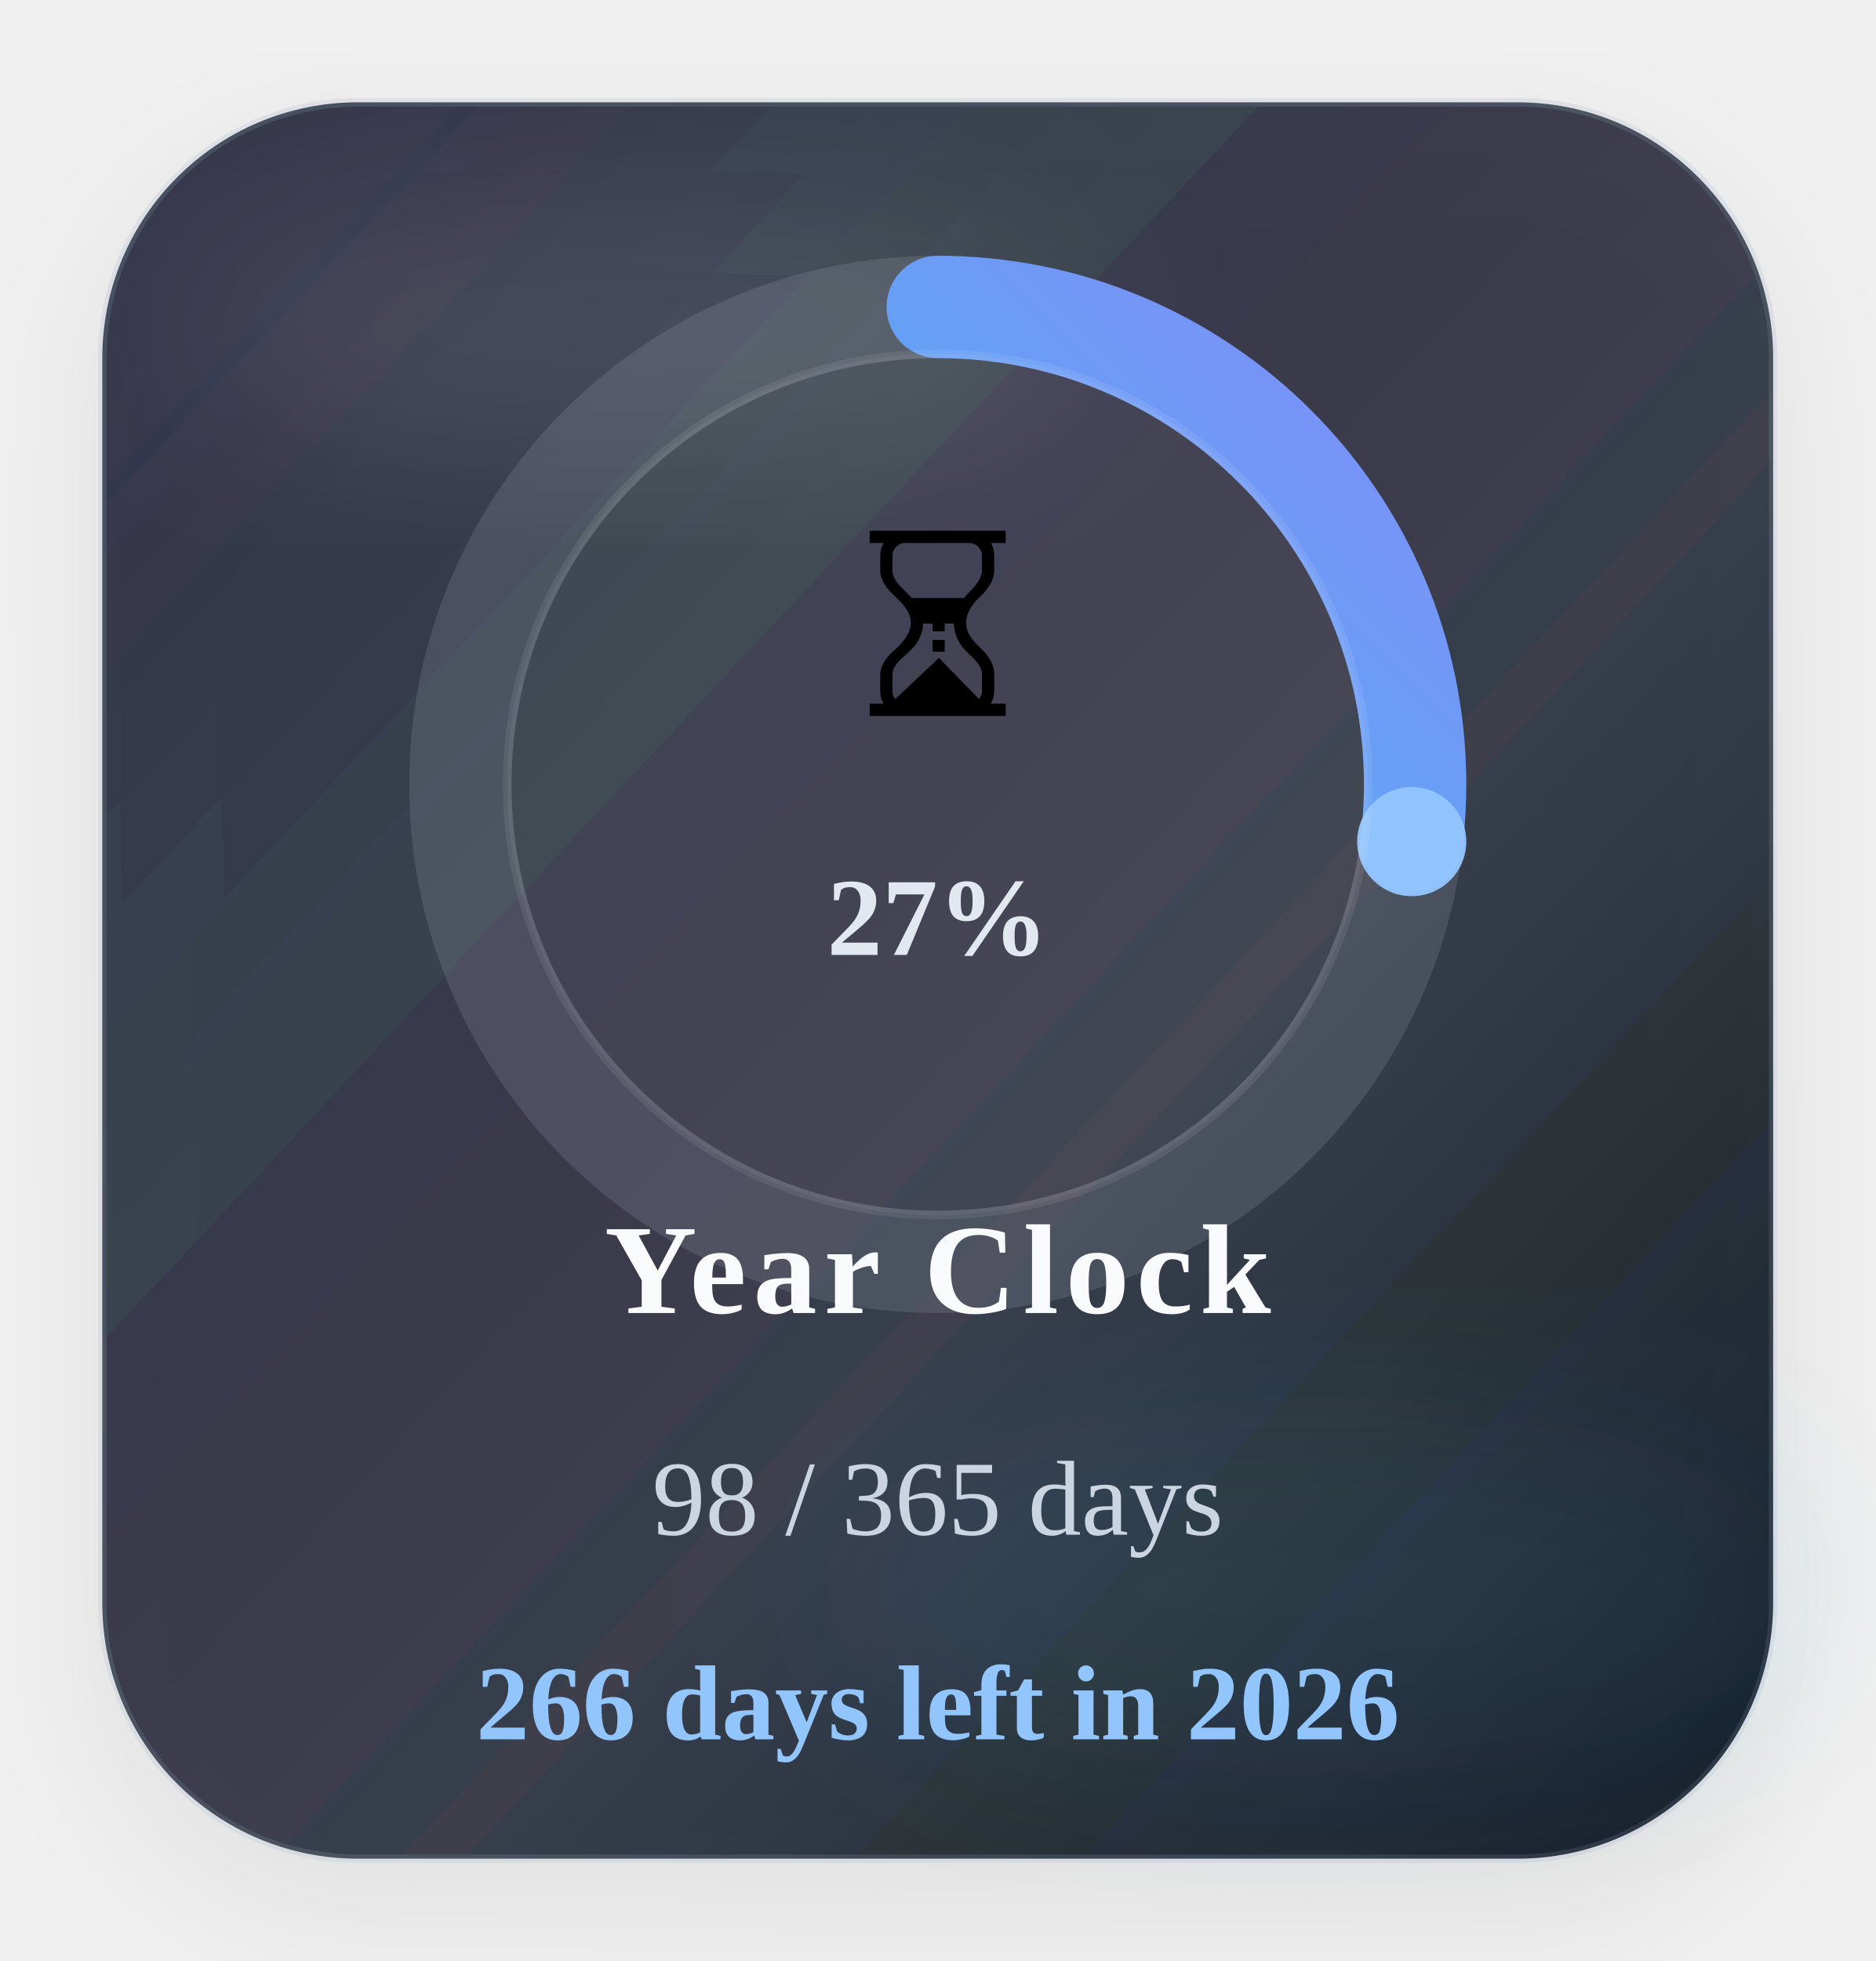
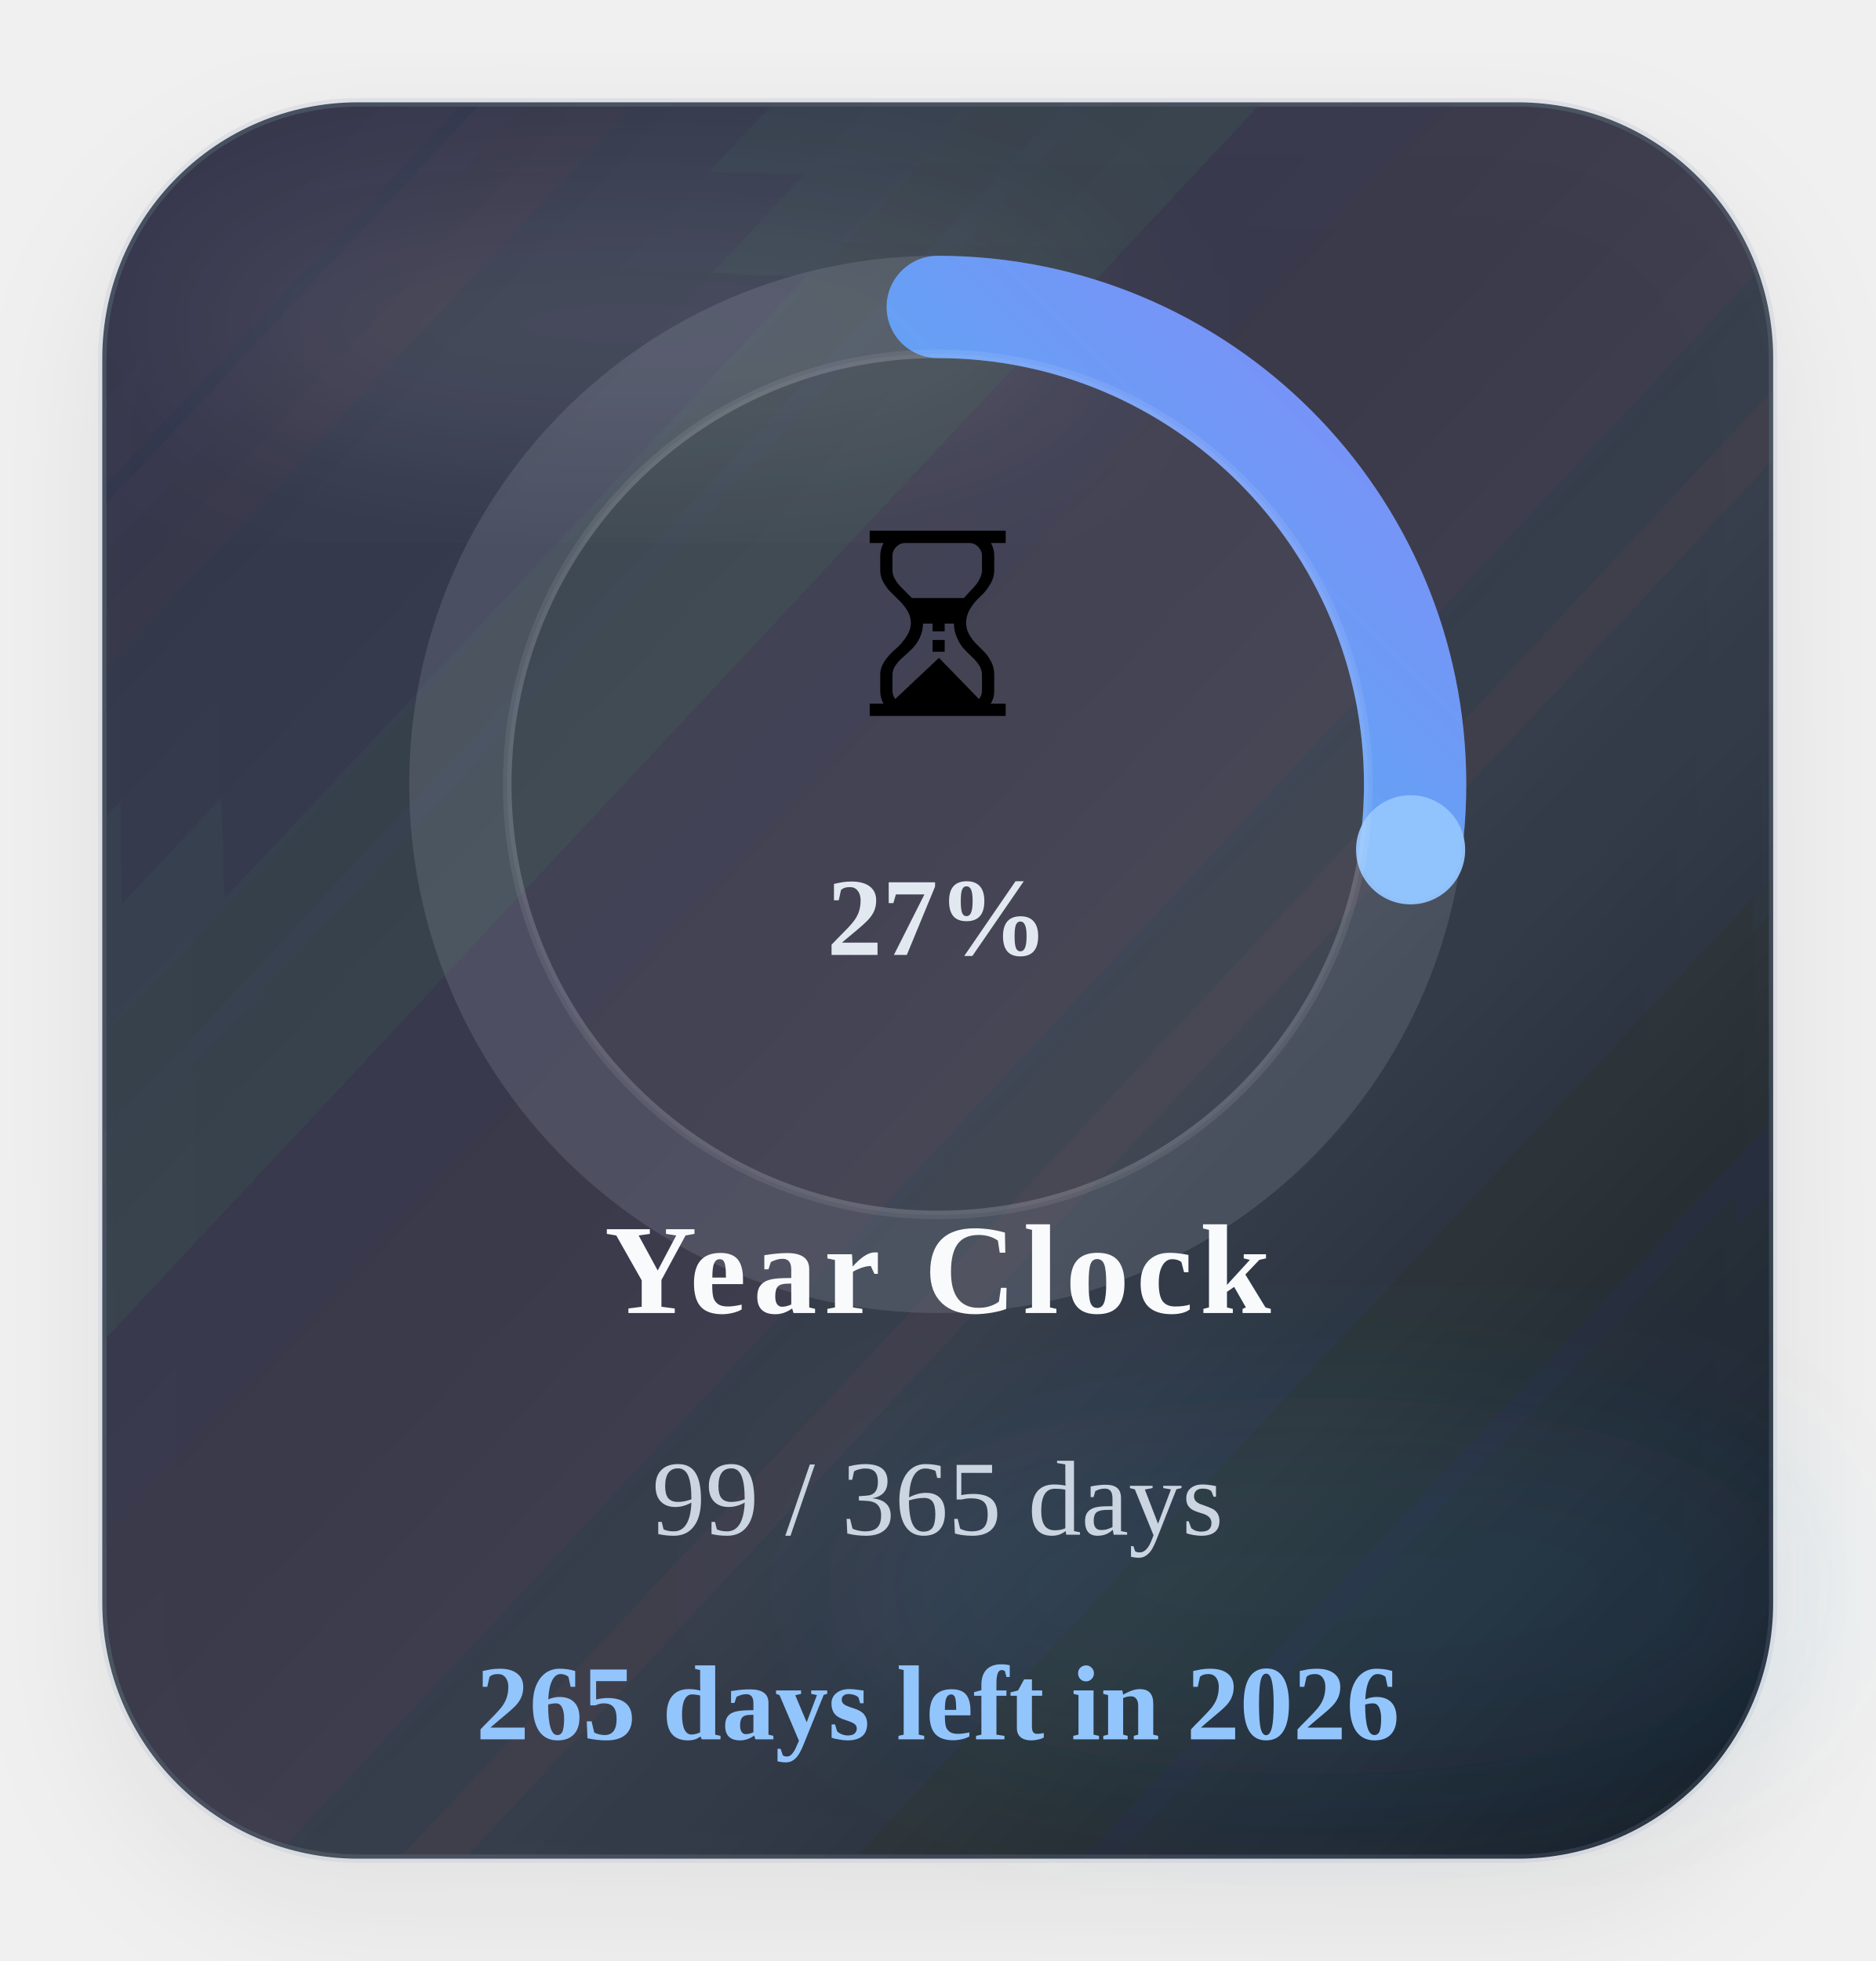
<svg xmlns="http://www.w3.org/2000/svg" width="220" height="230" viewBox="0 0 220 230" role="img" aria-label="Time progress for 2026">
  <defs>
    <linearGradient id="timeGradient" x1="0%" y1="0%" x2="100%" y2="100%">
      <stop offset="0%" stop-color="#22d3ee" />
      <stop offset="100%" stop-color="#818cf8" />
    </linearGradient>
    <linearGradient id="timeCard" x1="0%" y1="0%" x2="100%" y2="100%">
      <stop offset="0%" stop-color="#1c2537" stop-opacity="0.88" />
      <stop offset="60%" stop-color="#111827" stop-opacity="0.8" />
      <stop offset="100%" stop-color="#0b1220" stop-opacity="0.96" />
    </linearGradient>
    <filter id="timeShadow" x="-25%" y="-25%" width="150%" height="150%">
      <feDropShadow dx="0" dy="6" stdDeviation="8" flood-color="#020617" flood-opacity="0.08" />
    </filter>
    <filter id="timeBlur" x="-30%" y="-30%" width="160%" height="160%">
      <feGaussianBlur stdDeviation="10" />
    </filter>
  </defs>
  <rect x="12" y="12" width="196" height="206" rx="30" fill="url(#timeCard)" stroke="#94a3b8" stroke-opacity="0.18" filter="url(#timeShadow)" />
  <ellipse cx="74" cy="38" rx="54" ry="16" fill="#ffffff" fill-opacity="0.09" filter="url(#timeBlur)" />
  <ellipse cx="154" cy="186" rx="58" ry="22" fill="#38bdf8" fill-opacity="0.08" filter="url(#timeBlur)" />
  <circle class="ring-track" cx="110" cy="92" r="56" fill="none" stroke="#cbd5e1" stroke-opacity="0.14" stroke-width="12" />
-   <circle class="progress-ring" cx="110" cy="92" r="56" fill="none" stroke="url(#timeGradient)" stroke-width="12" stroke-linecap="round" stroke-dasharray="351.86" stroke-dashoffset="257.17" data-target-offset="257.17" data-ring-length="351.86" transform="rotate(-90 110 92)" />
-   <circle class="progress-endcap" cx="165.60" cy="98.71" r="6.4" fill="#93c5fd" fill-opacity="0.96" data-center-x="110" data-center-y="92" data-radius="56" data-target-angle="6.8843" />
+   <circle class="progress-ring" cx="110" cy="92" r="56" fill="none" stroke="url(#timeGradient)" stroke-width="12" stroke-linecap="round" stroke-dasharray="351.86" stroke-dashoffset="256.20" data-target-offset="256.20" data-ring-length="351.86" transform="rotate(-90 110 92)" />
+   <circle class="progress-endcap" cx="165.47" cy="99.67" r="6.4" fill="#93c5fd" fill-opacity="0.96" data-center-x="110" data-center-y="92" data-radius="56" data-target-angle="7.8705" />
  <circle class="ring-core" cx="110" cy="92" r="50.5" fill="#ffffff" fill-opacity="0.05" stroke="#ffffff" stroke-opacity="0.08" />
  <text class="progress-emoji" x="110" y="84" text-anchor="middle" font-size="30">⏳</text>
  <text class="progress-percent" x="110" y="112" text-anchor="middle" font-size="13" font-weight="700" fill="#e2e8f0">27%</text>
  <text class="progress-label" x="110" y="154" text-anchor="middle" font-size="15" font-weight="700" letter-spacing="0.8" fill="#f8fafc">Year Clock</text>
-   <text class="progress-value" x="110" y="180" text-anchor="middle" font-size="12.5" fill="#cbd5e1">98 / 365 days</text>
-   <text class="progress-status" data-status-state="remaining" x="110" y="204" text-anchor="middle" font-size="12.5" font-weight="700" fill="#93c5fd">266 days left in 2026</text>
+   <text class="progress-value" x="110" y="180" text-anchor="middle" font-size="12.5" fill="#cbd5e1">99 / 365 days</text>
+   <text class="progress-status" data-status-state="remaining" x="110" y="204" text-anchor="middle" font-size="12.5" font-weight="700" fill="#93c5fd">265 days left in 2026</text>
</svg>
